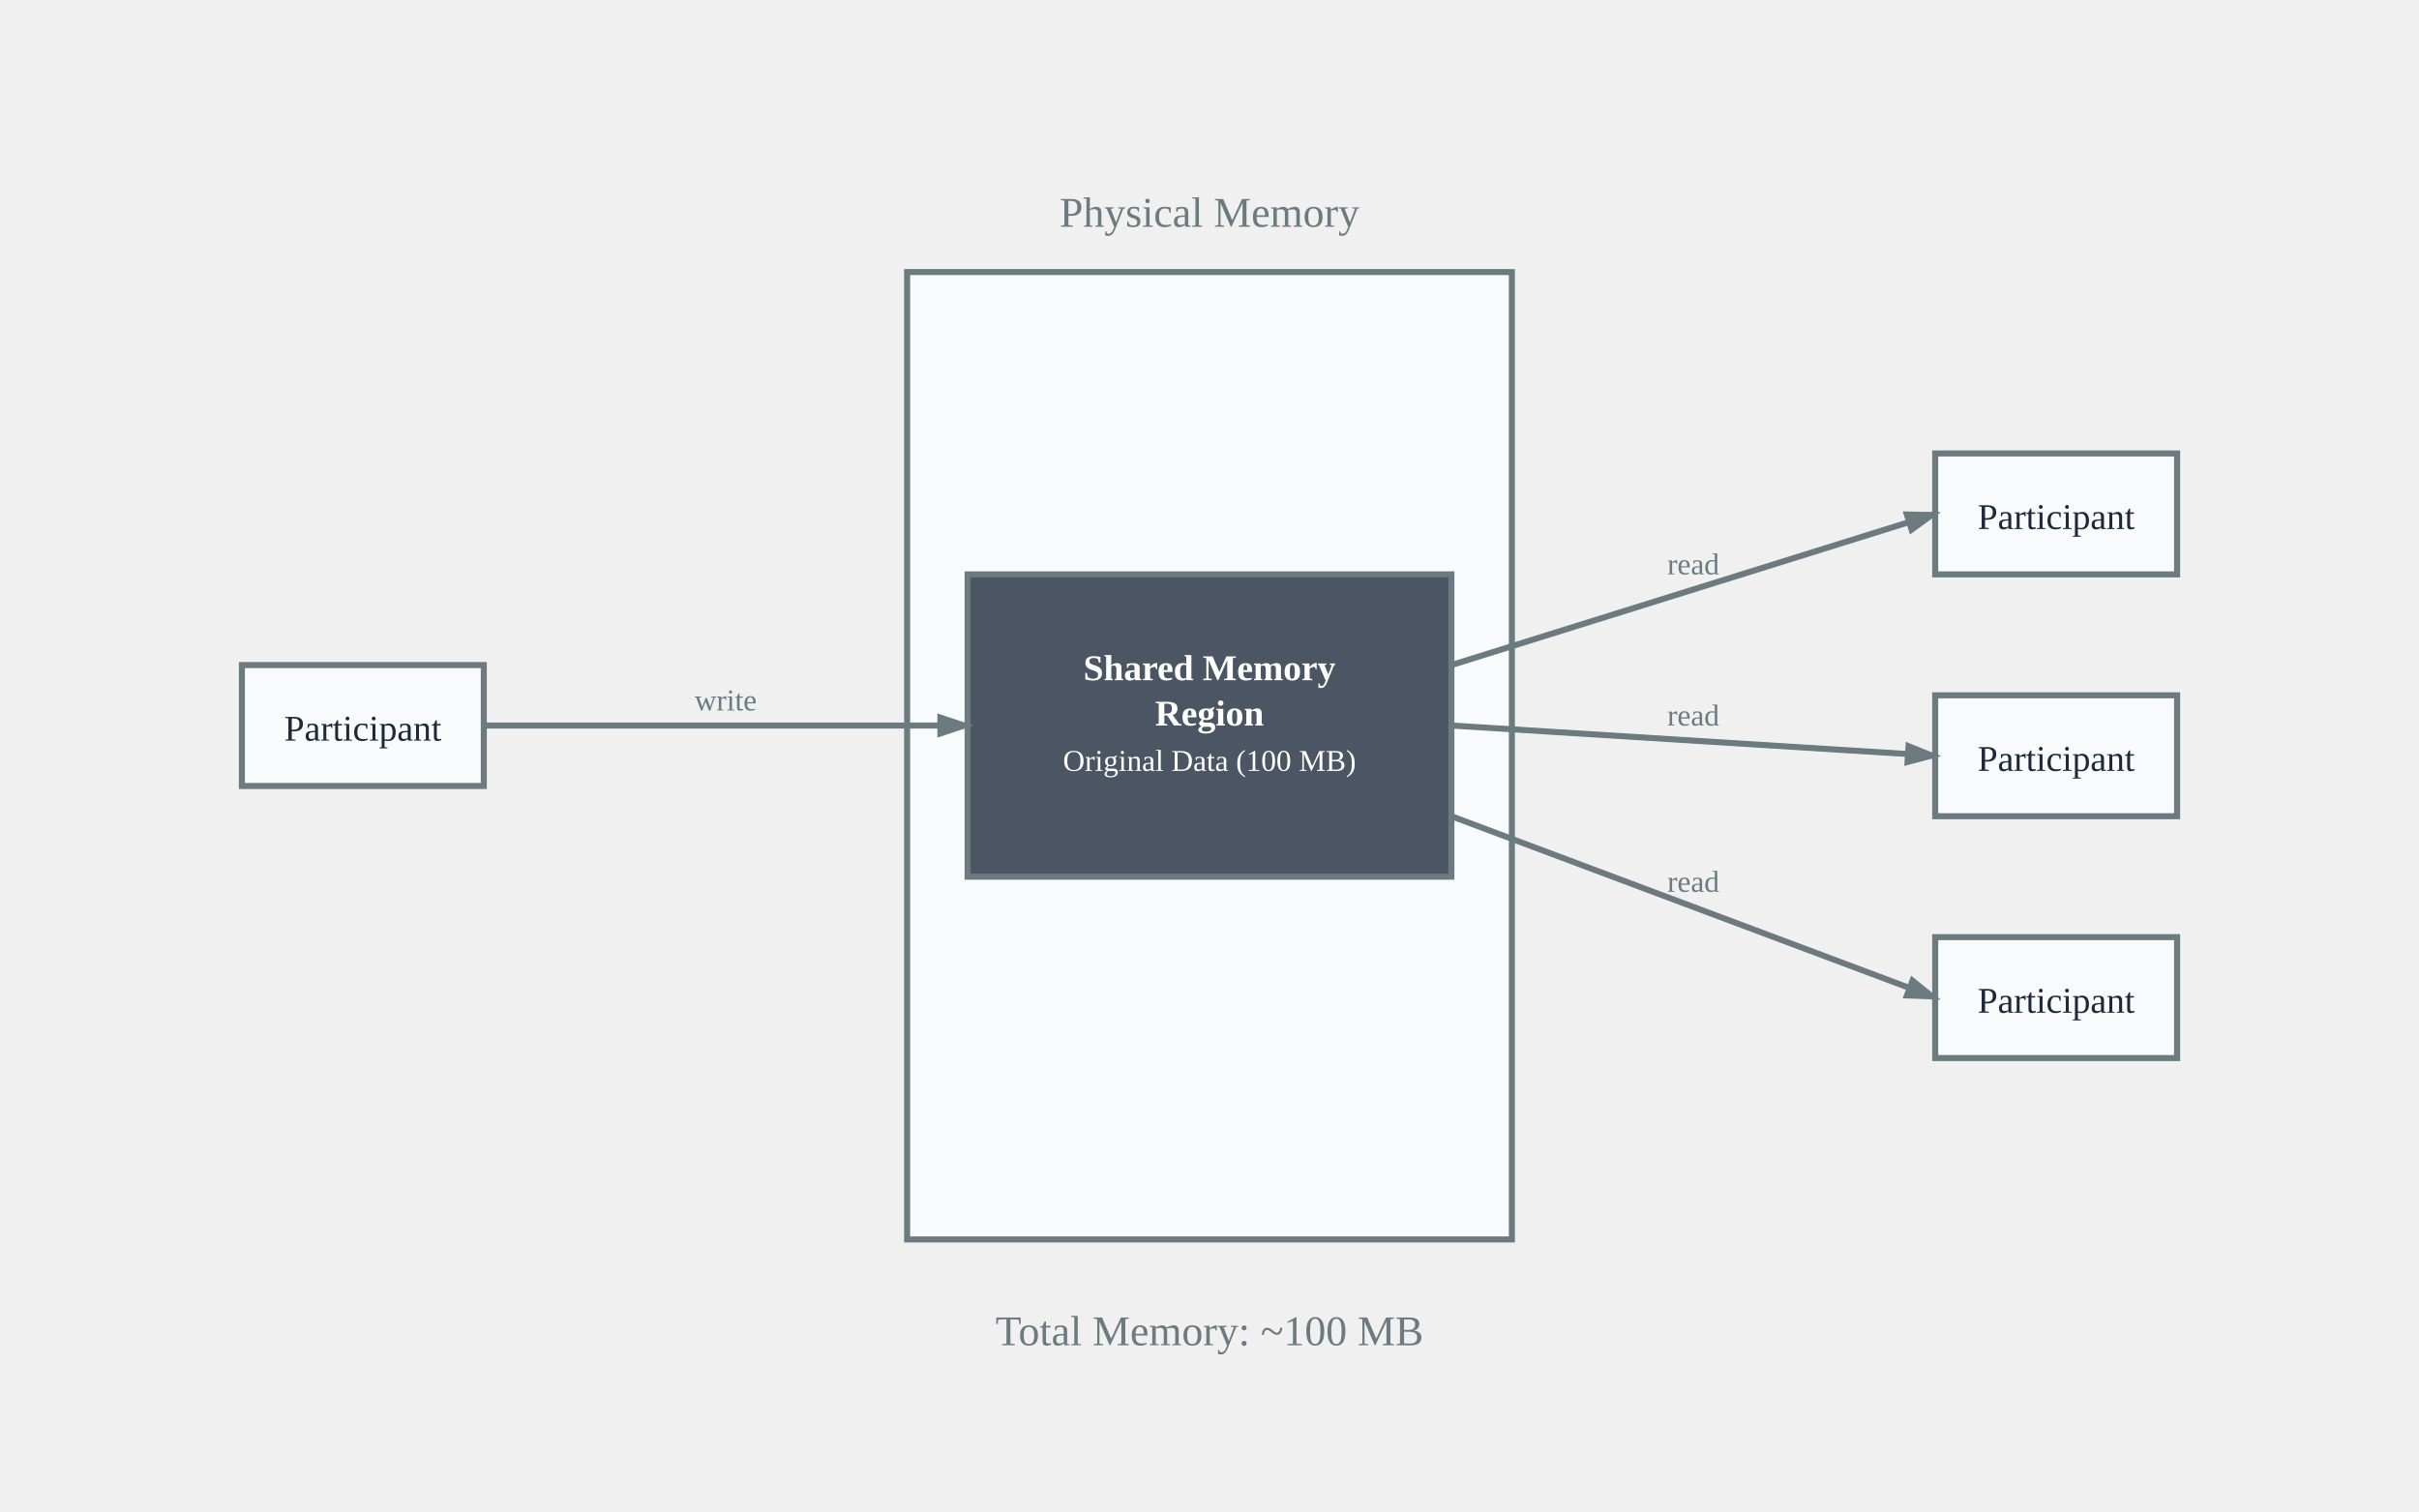
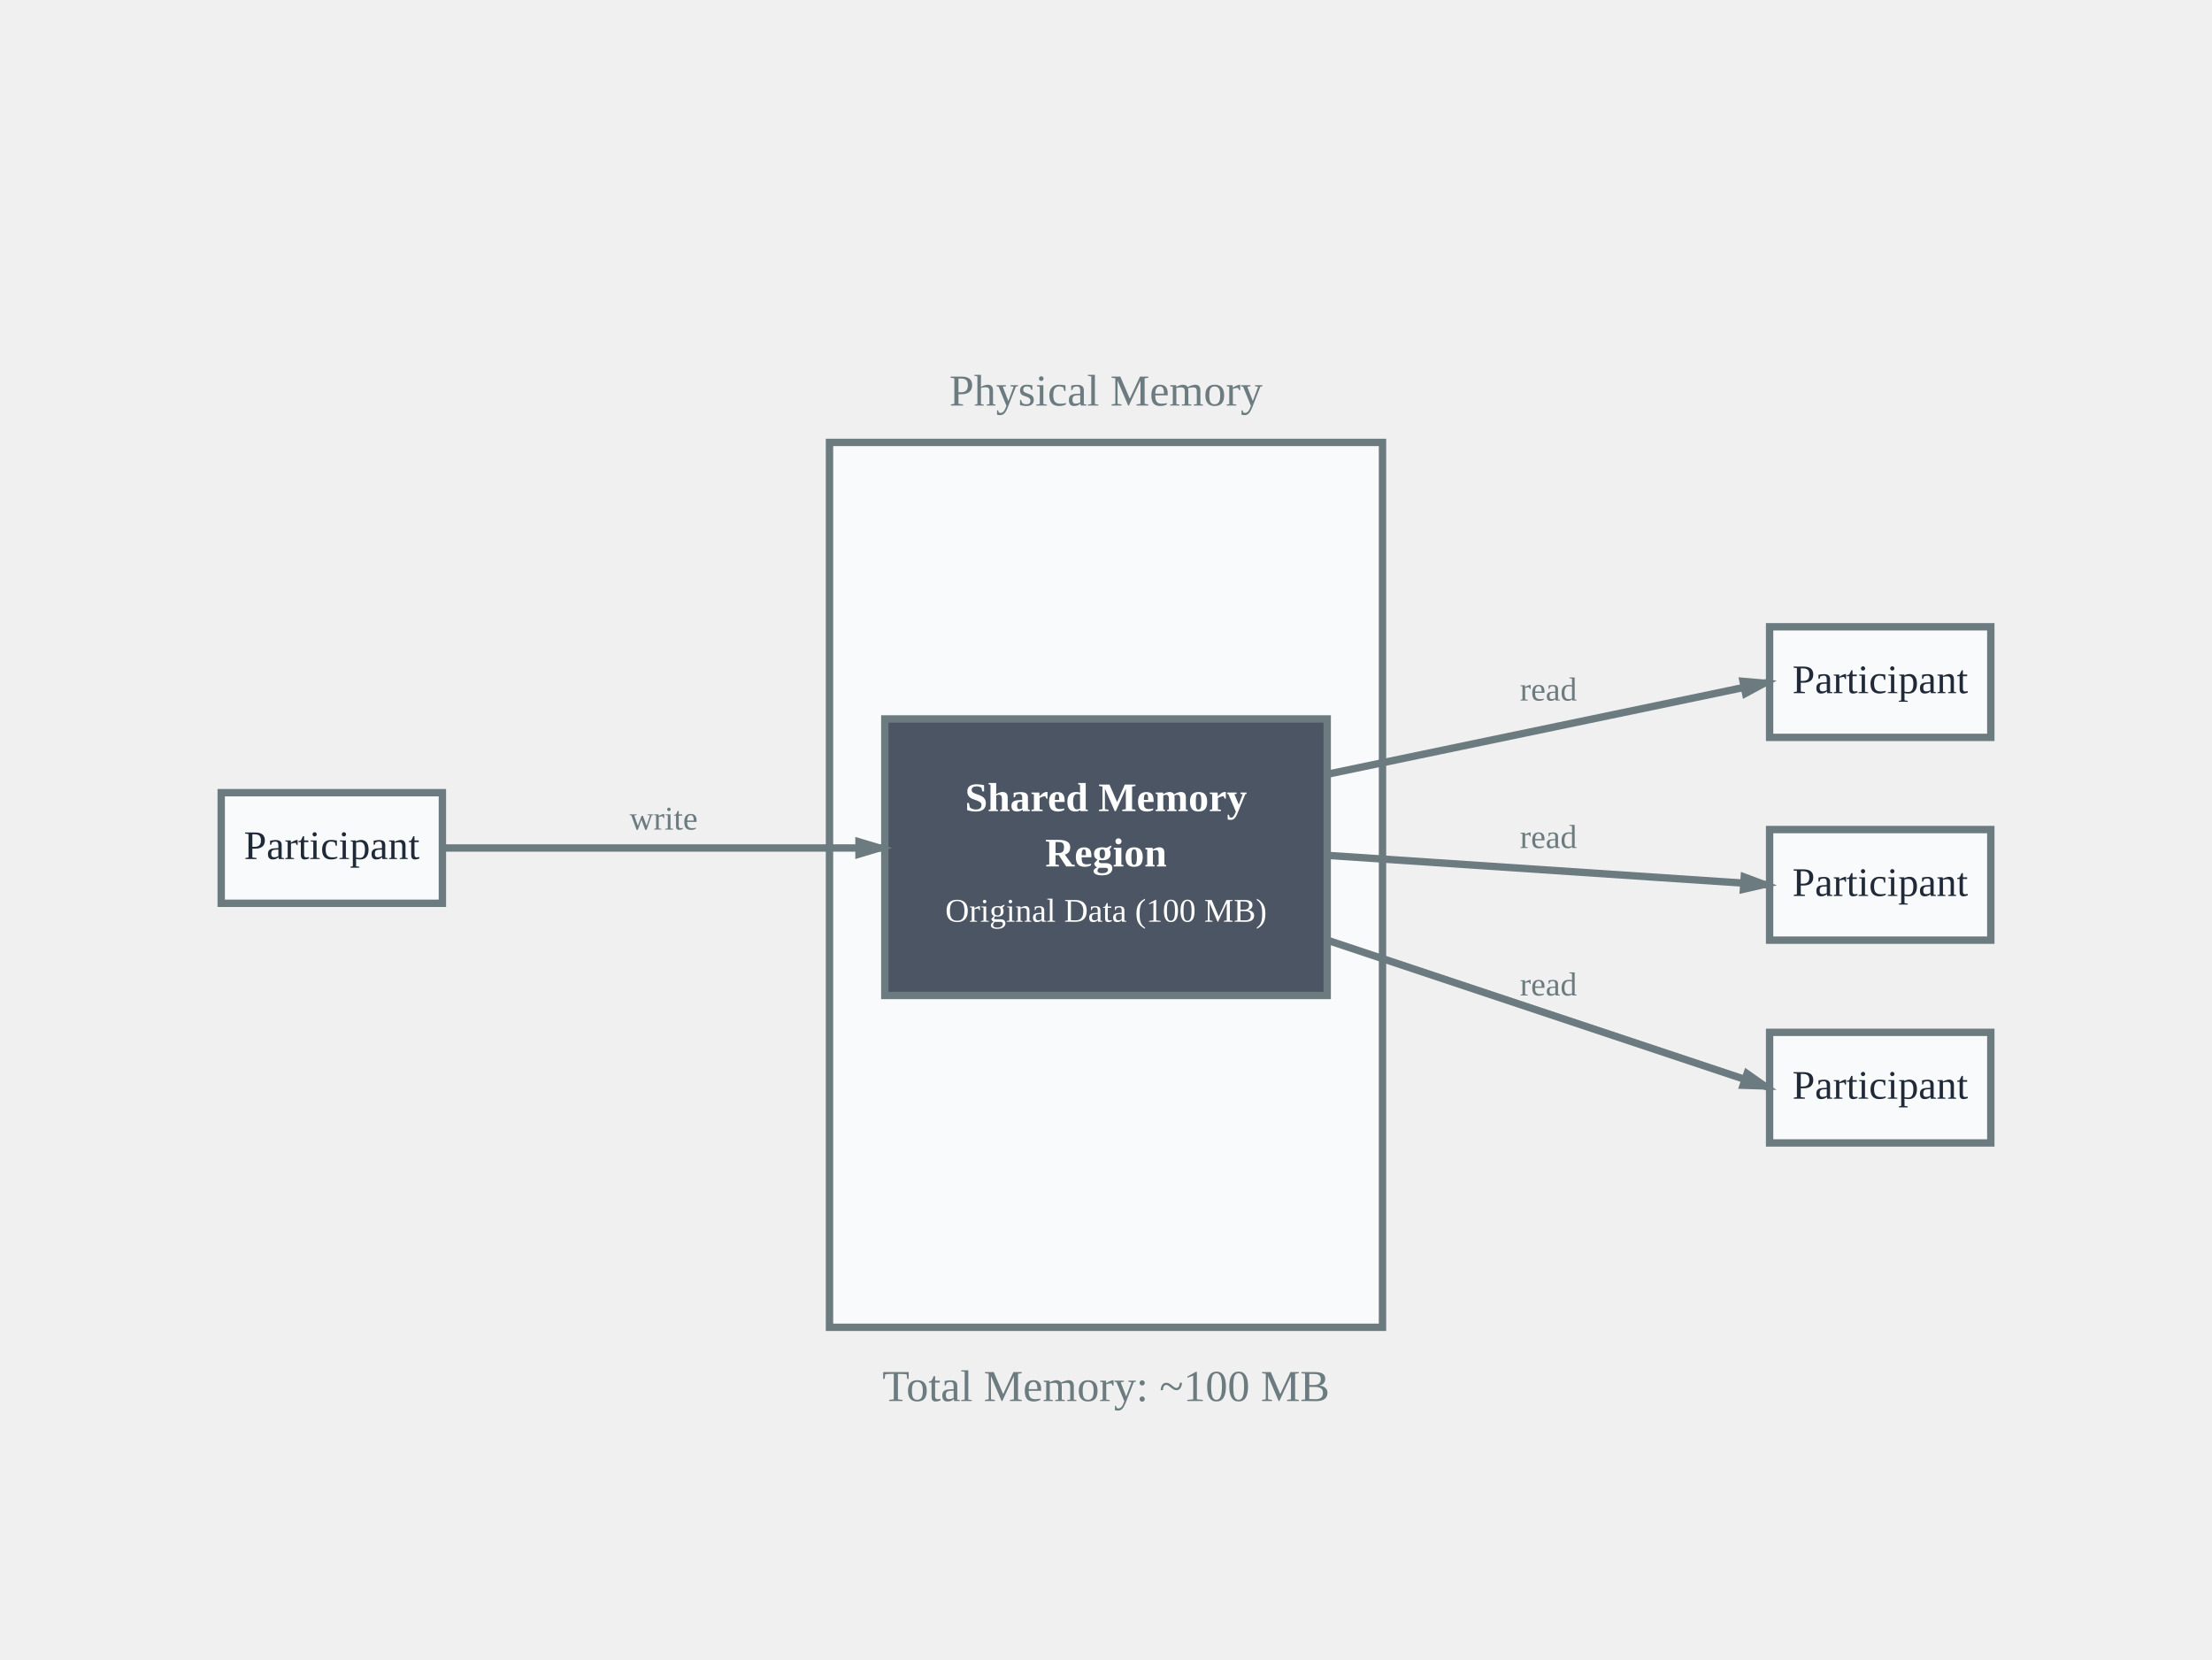
- <svg xmlns="http://www.w3.org/2000/svg" viewBox="0 0 800 500">
+ <svg xmlns="http://www.w3.org/2000/svg" viewBox="0 0 600 450">
  <defs>
-     <marker id="arrowhead" markerWidth="6" markerHeight="4" refX="5" refY="2" orient="auto">
-       <polygon points="0 0, 6 2, 0 4" fill="#6c7b7f" />
+     <marker id="arrowhead" markerWidth="5" markerHeight="3" refX="4" refY="1.5" orient="auto">
+       <polygon points="0 0, 5 1.5, 0 3" fill="#6c7b7f" />
    </marker>
  </defs>
-   <rect width="800" height="500" fill="transparent" />
-   <rect x="300" y="90" width="200" height="320" fill="#f9fafb" stroke="#6c7b7f" stroke-width="2" />
-   <text x="400" y="75" text-anchor="middle" font-size="14" font-weight="normal" fill="#6c7b7f">Physical Memory</text>
-   <rect x="320" y="190" width="160" height="100" fill="#4b5563" stroke="#6c7b7f" stroke-width="2" />
-   <text x="400" y="225" text-anchor="middle" font-size="12" font-weight="bold" fill="white">Shared Memory</text>
-   <text x="400" y="240" text-anchor="middle" font-size="12" font-weight="bold" fill="white">Region</text>
-   <text x="400" y="255" text-anchor="middle" font-size="10" fill="white">Original Data (100 MB)</text>
-   <rect x="80" y="220" width="80" height="40" fill="#f9fafb" stroke="#6c7b7f" stroke-width="2" />
-   <text x="120" y="245" text-anchor="middle" font-size="12" font-weight="normal" fill="#1f2937">Participant</text>
-   <rect x="640" y="150" width="80" height="40" fill="#f9fafb" stroke="#6c7b7f" stroke-width="2" />
-   <text x="680" y="175" text-anchor="middle" font-size="12" font-weight="normal" fill="#1f2937">Participant</text>
-   <rect x="640" y="230" width="80" height="40" fill="#f9fafb" stroke="#6c7b7f" stroke-width="2" />
-   <text x="680" y="255" text-anchor="middle" font-size="12" font-weight="normal" fill="#1f2937">Participant</text>
-   <rect x="640" y="310" width="80" height="40" fill="#f9fafb" stroke="#6c7b7f" stroke-width="2" />
-   <text x="680" y="335" text-anchor="middle" font-size="12" font-weight="normal" fill="#1f2937">Participant</text>
-   <line x1="160" y1="240" x2="320" y2="240" stroke="#6c7b7f" stroke-width="2" marker-end="url(#arrowhead)" />
-   <text x="240" y="235" text-anchor="middle" font-size="10" fill="#6c7b7f">write</text>
-   <line x1="480" y1="220" x2="640" y2="170" stroke="#6c7b7f" stroke-width="2" marker-end="url(#arrowhead)" />
-   <text x="560" y="190" text-anchor="middle" font-size="10" fill="#6c7b7f">read</text>
-   <line x1="480" y1="240" x2="640" y2="250" stroke="#6c7b7f" stroke-width="2" marker-end="url(#arrowhead)" />
-   <text x="560" y="240" text-anchor="middle" font-size="10" fill="#6c7b7f">read</text>
-   <line x1="480" y1="270" x2="640" y2="330" stroke="#6c7b7f" stroke-width="2" marker-end="url(#arrowhead)" />
-   <text x="560" y="295" text-anchor="middle" font-size="10" fill="#6c7b7f">read</text>
-   <text x="400" y="445" text-anchor="middle" font-size="14" font-weight="normal" fill="#6c7b7f">Total Memory: ~100 MB</text>
+   <rect width="600" height="450" fill="transparent" />
+   <rect x="225" y="120" width="150" height="240" fill="#f9fafb" stroke="#6c7b7f" stroke-width="2" />
+   <text x="300" y="110" text-anchor="middle" font-size="12" font-weight="normal" fill="#6c7b7f">Physical Memory</text>
+   <rect x="240" y="195" width="120" height="75" fill="#4b5563" stroke="#6c7b7f" stroke-width="2" />
+   <text x="300" y="220" text-anchor="middle" font-size="11" font-weight="bold" fill="white">Shared Memory</text>
+   <text x="300" y="235" text-anchor="middle" font-size="11" font-weight="bold" fill="white">Region</text>
+   <text x="300" y="250" text-anchor="middle" font-size="9" fill="white">Original Data (100 MB)</text>
+   <rect x="60" y="215" width="60" height="30" fill="#f9fafb" stroke="#6c7b7f" stroke-width="2" />
+   <text x="90" y="233" text-anchor="middle" font-size="11" font-weight="normal" fill="#1f2937">Participant</text>
+   <rect x="480" y="170" width="60" height="30" fill="#f9fafb" stroke="#6c7b7f" stroke-width="2" />
+   <text x="510" y="188" text-anchor="middle" font-size="11" font-weight="normal" fill="#1f2937">Participant</text>
+   <rect x="480" y="225" width="60" height="30" fill="#f9fafb" stroke="#6c7b7f" stroke-width="2" />
+   <text x="510" y="243" text-anchor="middle" font-size="11" font-weight="normal" fill="#1f2937">Participant</text>
+   <rect x="480" y="280" width="60" height="30" fill="#f9fafb" stroke="#6c7b7f" stroke-width="2" />
+   <text x="510" y="298" text-anchor="middle" font-size="11" font-weight="normal" fill="#1f2937">Participant</text>
+   <line x1="120" y1="230" x2="240" y2="230" stroke="#6c7b7f" stroke-width="2" marker-end="url(#arrowhead)" />
+   <text x="180" y="225" text-anchor="middle" font-size="9" fill="#6c7b7f">write</text>
+   <line x1="360" y1="210" x2="480" y2="185" stroke="#6c7b7f" stroke-width="2" marker-end="url(#arrowhead)" />
+   <text x="420" y="190" text-anchor="middle" font-size="9" fill="#6c7b7f">read</text>
+   <line x1="360" y1="232" x2="480" y2="240" stroke="#6c7b7f" stroke-width="2" marker-end="url(#arrowhead)" />
+   <text x="420" y="230" text-anchor="middle" font-size="9" fill="#6c7b7f">read</text>
+   <line x1="360" y1="255" x2="480" y2="295" stroke="#6c7b7f" stroke-width="2" marker-end="url(#arrowhead)" />
+   <text x="420" y="270" text-anchor="middle" font-size="9" fill="#6c7b7f">read</text>
+   <text x="300" y="380" text-anchor="middle" font-size="12" font-weight="normal" fill="#6c7b7f">Total Memory: ~100 MB</text>
</svg>
